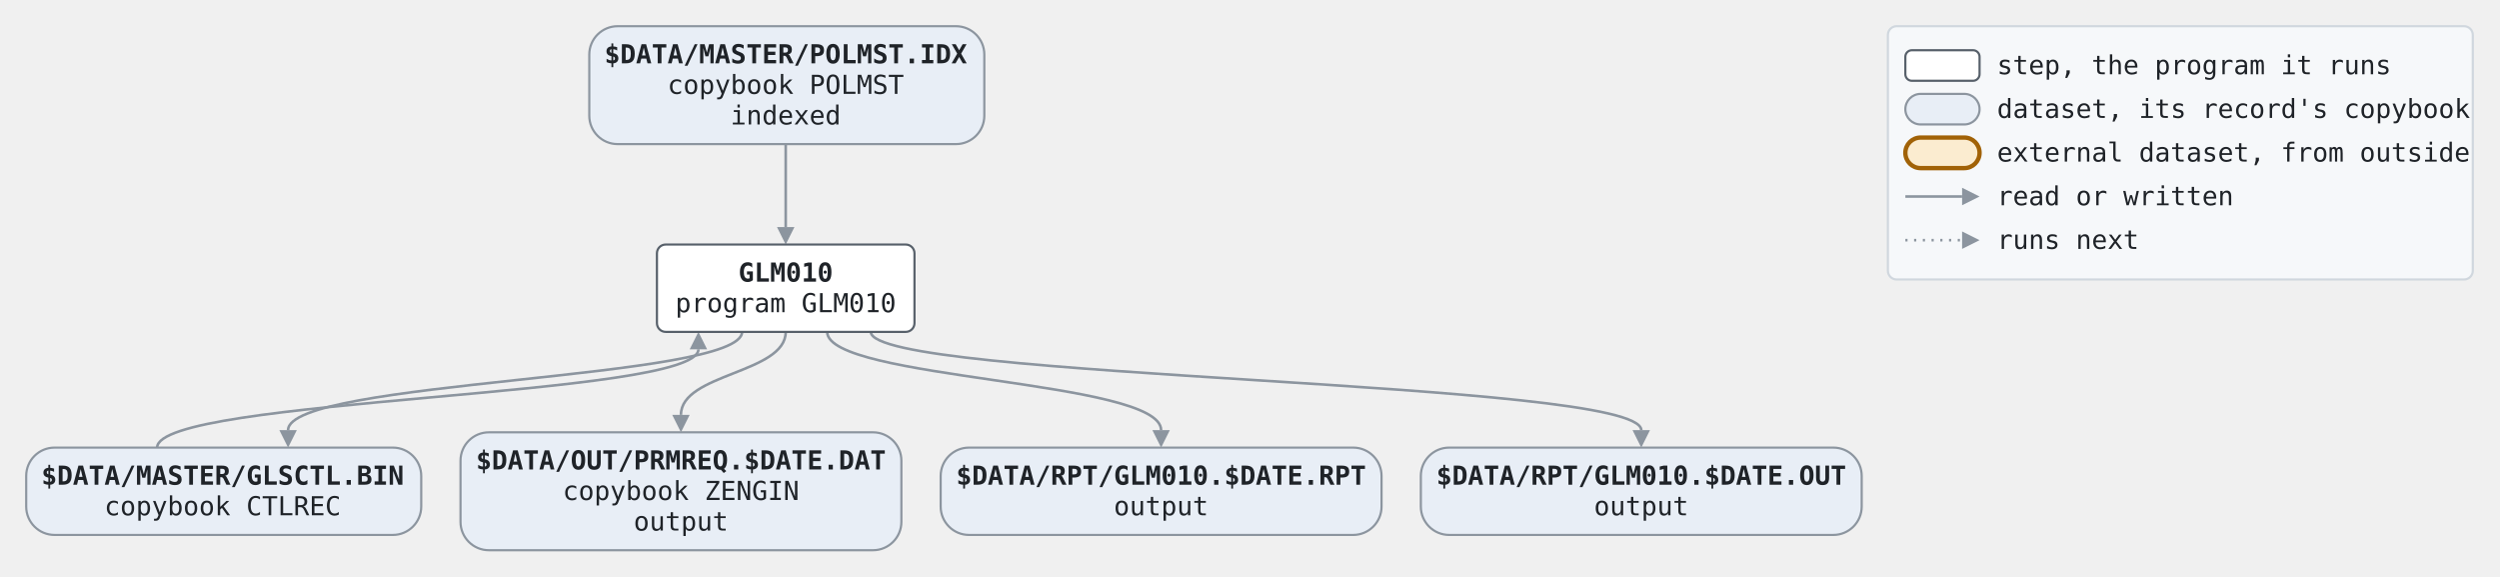
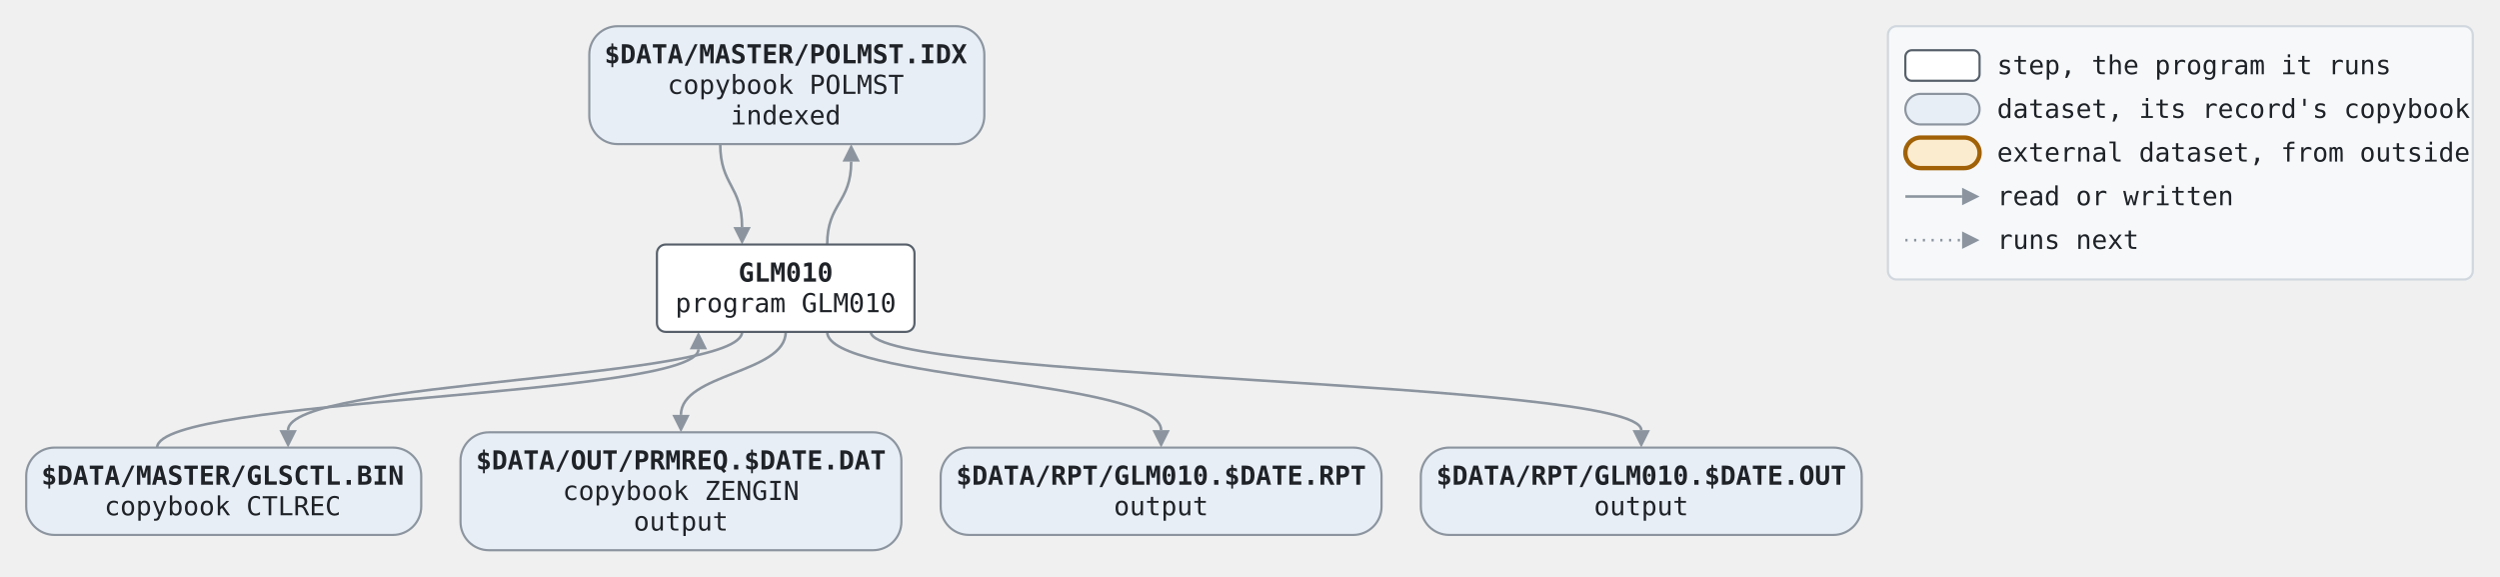
<svg xmlns="http://www.w3.org/2000/svg" width="1145" height="264" viewBox="0 0 1145 264" font-family="ui-monospace, SFMono-Regular, Menlo, Consolas, monospace" font-size="12">
  <style>
.box { fill: #ffffff; stroke: #57606a; stroke-width: 1 }
.box.emphasis { stroke-width: 2.5 }
.box.data { fill: #e8eef6; stroke: #8c959f }
.box.external { fill: #fbecd0; stroke: #a16207; stroke-width: 2 }
.box.dashed { stroke-dasharray: 4 3 }
.label { fill: #1f2328 }
.label.first { font-weight: 600 }
.edge { fill: none; stroke: #8c959f; stroke-width: 1.2 }
.edge.dashed { stroke-dasharray: 4 3 }
.edge.dotted { stroke-dasharray: 1 3 }
.head { fill: #8c959f }
.legend { fill: #f6f8fa; stroke: #d0d7de }
.edge-label { fill: #57606a; font-size: 11px; paint-order: stroke; stroke: #ffffff; stroke-width: 4px; stroke-linejoin: round }
.box.highlight { stroke: #c2410c; stroke-width: 2.5 }
.edge.highlight { stroke: #c2410c; stroke-width: 2 }
.head.highlight { fill: #c2410c }
@media (prefers-color-scheme: dark) {
  .box { fill: #161b22; stroke: #8b949e }
  .box.data { fill: #1f2a3a; stroke: #6e7681 }
  .box.external { fill: #3a2c12; stroke: #d6a64a }
  .label { fill: #e6edf3 }
  .edge { stroke: #6e7681 }
  .head { fill: #6e7681 }
  .legend { fill: #0d1117; stroke: #30363d }
  .edge-label { fill: #9da5ae; stroke: #0d1117 }
  .box.highlight, .edge.highlight { stroke: #fb923c }
  .head.highlight { fill: #fb923c }
}
</style>
  <defs>
    <marker id="arrow" viewBox="0 0 8 8" refX="0" refY="4" markerUnits="userSpaceOnUse" markerWidth="8" markerHeight="8" orient="auto-start-reverse">
      <path class="head" d="M0,0 L8,4 L0,8 z" />
    </marker>
    <marker id="arrow-highlight" viewBox="0 0 8 8" refX="0" refY="4" markerUnits="userSpaceOnUse" markerWidth="8" markerHeight="8" orient="auto-start-reverse">
      <path class="head highlight" d="M0,0 L8,4 L0,8 z" />
    </marker>
  </defs>
-   <path class="edge" d="M360,66 C360,85 360,85 360,104" marker-end="url(#arrow)" />
+   <path class="edge" d="M330,66 C330,85 340,85 340,104" marker-end="url(#arrow)" />
  <path class="edge" d="M320,160 C320,182 72,182 72,205" marker-start="url(#arrow)" />
+   <path class="edge" d="M390,74 C390,93 379,93 379,112" marker-start="url(#arrow)" />
  <path class="edge" d="M360,152 C360,171 312,171 312,190" marker-end="url(#arrow)" />
  <path class="edge" d="M340,152 C340,174 132,174 132,197" marker-end="url(#arrow)" />
  <path class="edge" d="M379,152 C379,174 532,174 532,197" marker-end="url(#arrow)" />
  <path class="edge" d="M399,152 C399,174 752,174 752,197" marker-end="url(#arrow)" />
  <a href="../copybooks/POLMST.md">
    <rect class="box data" x="270" y="12" width="181" height="54" rx="13" />
    <text class="label first" x="360" y="29" text-anchor="middle">$DATA/MASTER/POLMST.IDX</text>
    <text class="label" x="360" y="43" text-anchor="middle">copybook POLMST</text>
    <text class="label" x="360" y="57" text-anchor="middle">indexed</text>
  </a>
  <a href="../copybooks/CTLREC.md">
    <rect class="box data" x="12" y="205" width="181" height="40" rx="13" />
    <text class="label first" x="102" y="222" text-anchor="middle">$DATA/MASTER/GLSCTL.BIN</text>
    <text class="label" x="102" y="236" text-anchor="middle">copybook CTLREC</text>
  </a>
  <a href="../programs/GLM010.md">
    <rect class="box" x="301" y="112" width="118" height="40" rx="4" />
    <text class="label first" x="360" y="129" text-anchor="middle">GLM010</text>
    <text class="label" x="360" y="143" text-anchor="middle">program GLM010</text>
  </a>
  <a href="../copybooks/ZENGIN.md">
    <rect class="box data" x="211" y="198" width="202" height="54" rx="13" />
    <text class="label first" x="312" y="215" text-anchor="middle">$DATA/OUT/PRMREQ.$DATE.DAT</text>
    <text class="label" x="312" y="229" text-anchor="middle">copybook ZENGIN</text>
    <text class="label" x="312" y="243" text-anchor="middle">output</text>
  </a>
  <g>
    <rect class="box data" x="431" y="205" width="202" height="40" rx="13" />
    <text class="label first" x="532" y="222" text-anchor="middle">$DATA/RPT/GLM010.$DATE.RPT</text>
    <text class="label" x="532" y="236" text-anchor="middle">output</text>
  </g>
  <g>
    <rect class="box data" x="651" y="205" width="202" height="40" rx="13" />
    <text class="label first" x="752" y="222" text-anchor="middle">$DATA/RPT/GLM010.$DATE.OUT</text>
    <text class="label" x="752" y="236" text-anchor="middle">output</text>
  </g>
  <g class="legend-keys">
    <rect class="legend" x="865" y="12" width="268" height="116" rx="4" />
    <rect class="box" x="873" y="23" width="34" height="14" rx="3" />
    <text class="label" x="915" y="34">step, the program it runs</text>
    <rect class="box data" x="873" y="43" width="34" height="14" rx="7" />
    <text class="label" x="915" y="54">dataset, its record's copybook</text>
    <rect class="box data external" x="873" y="63" width="34" height="14" rx="7" />
    <text class="label" x="915" y="74">external dataset, from outside</text>
    <path class="edge" d="M873,90 L899,90" marker-end="url(#arrow)" />
    <text class="label" x="915" y="94">read or written</text>
    <path class="edge dotted" d="M873,110 L899,110" marker-end="url(#arrow)" />
    <text class="label" x="915" y="114">runs next</text>
  </g>
</svg>
